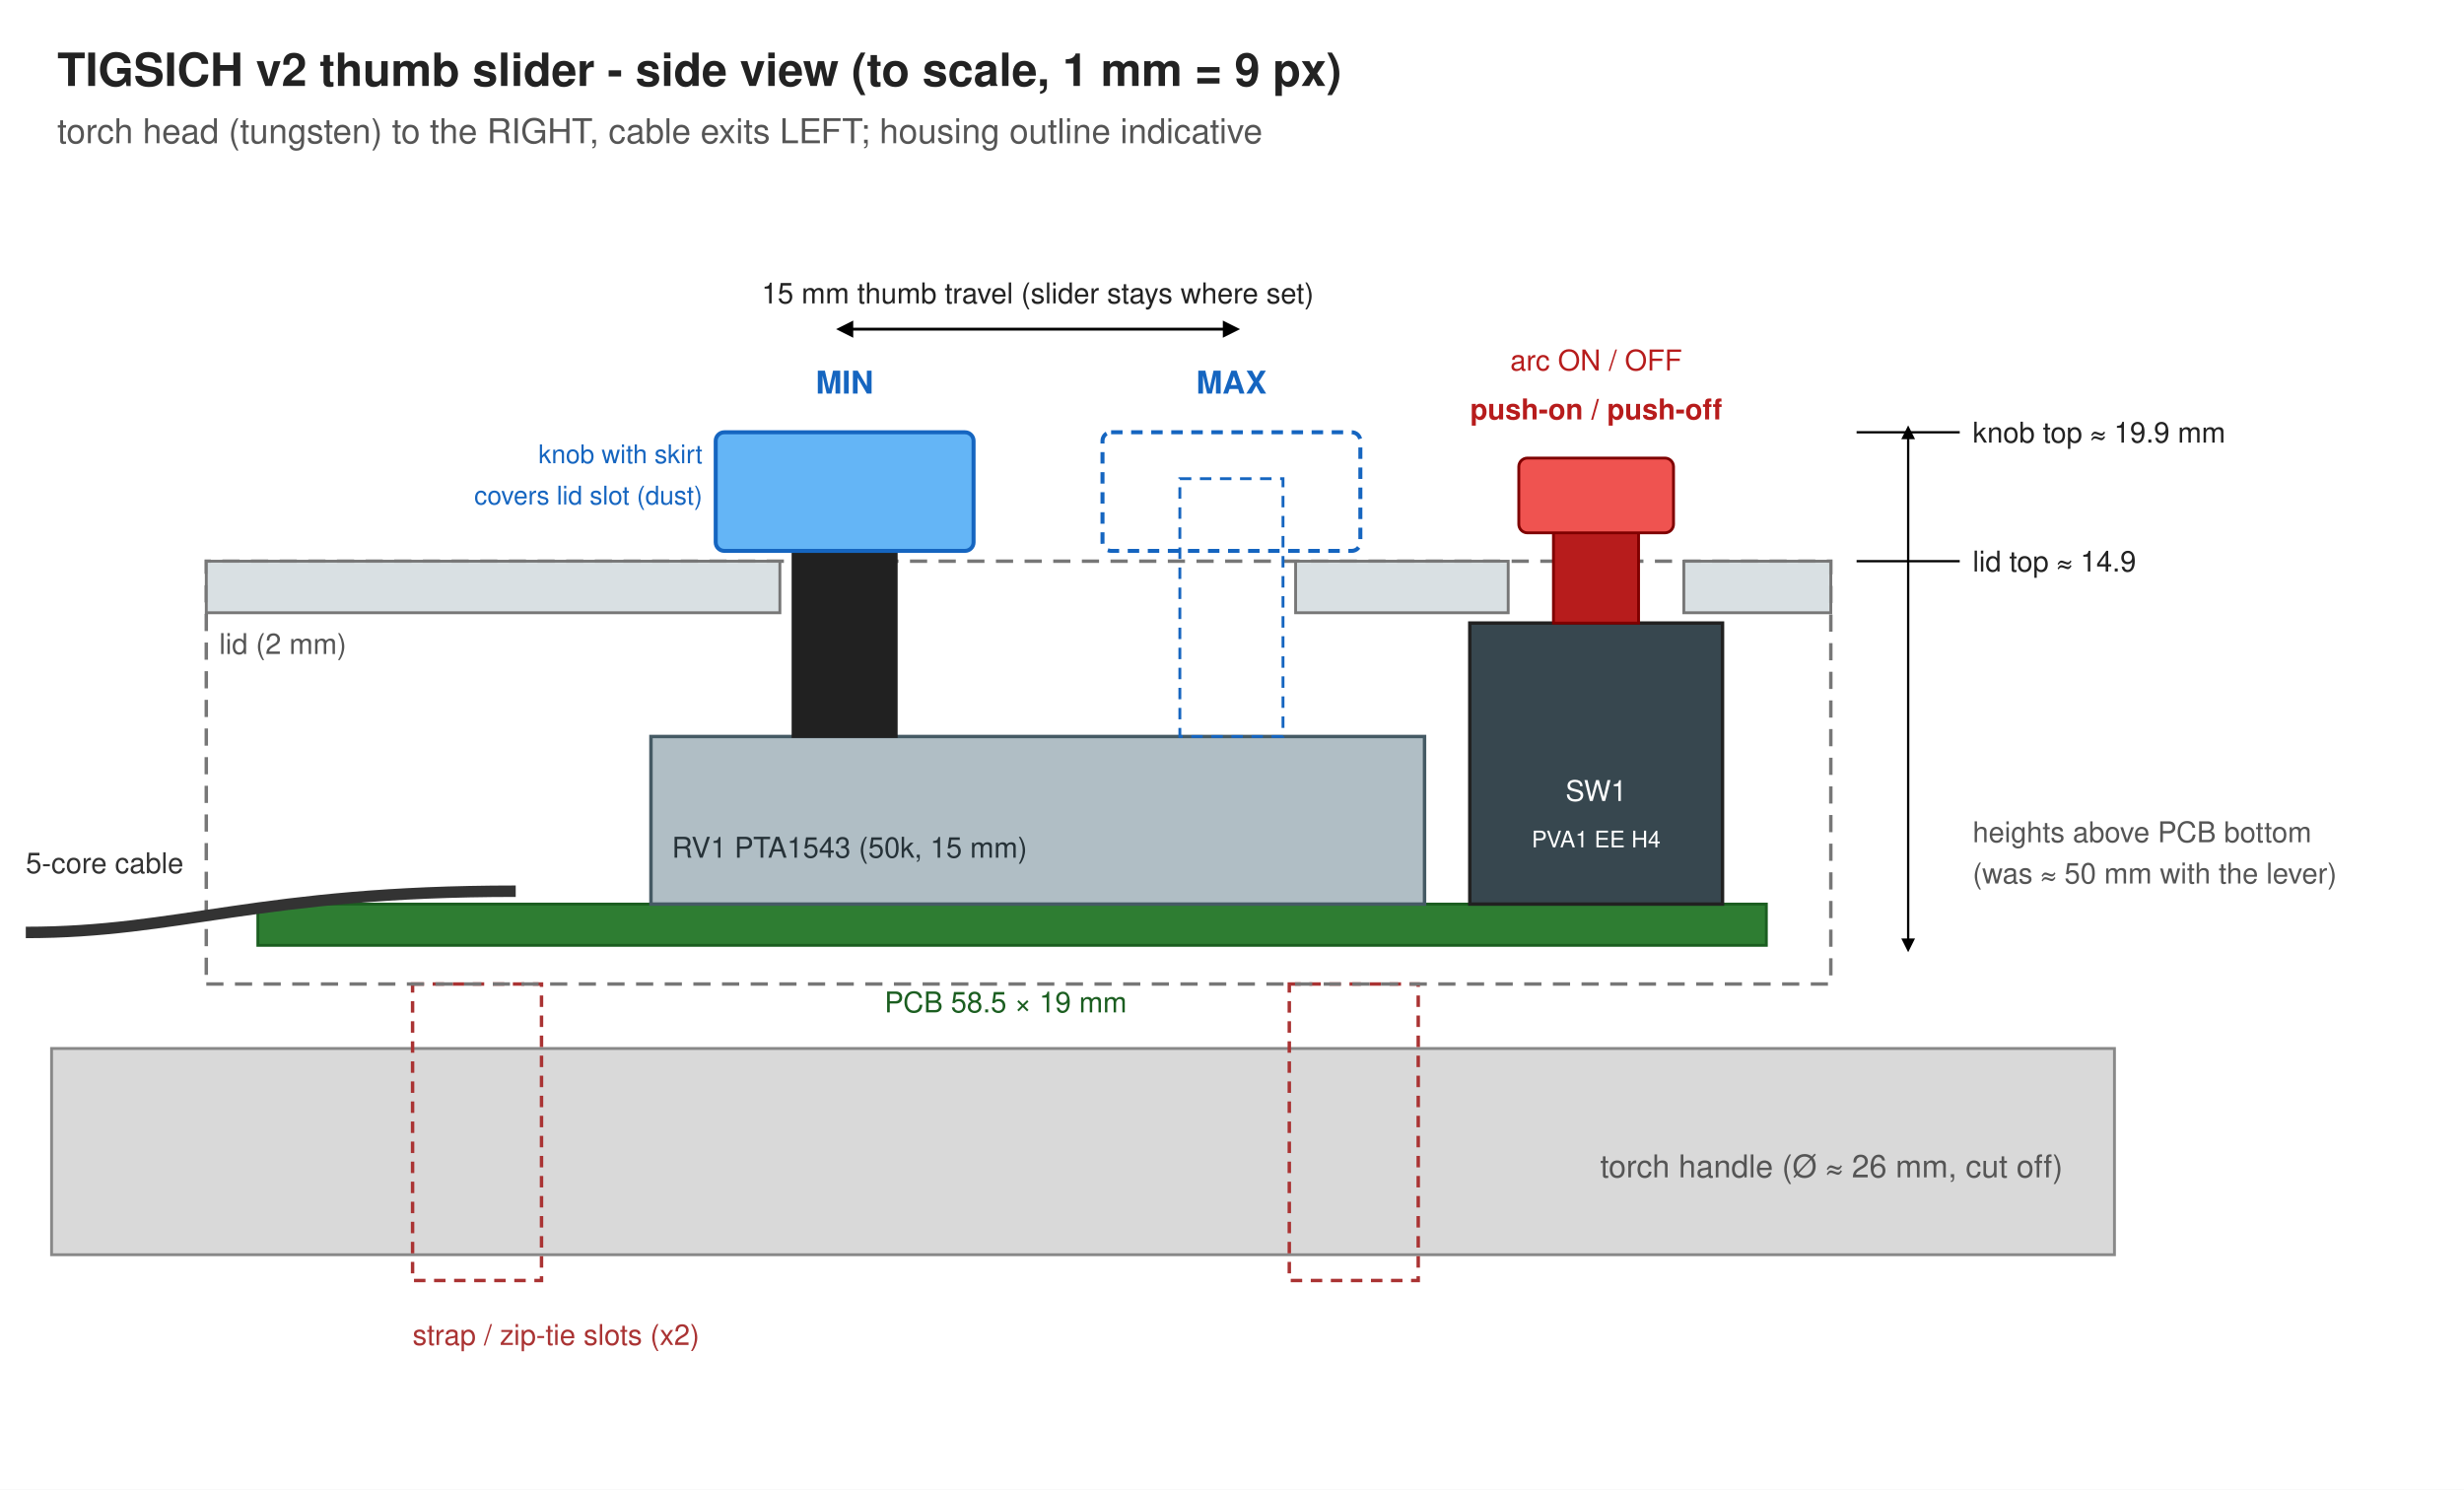
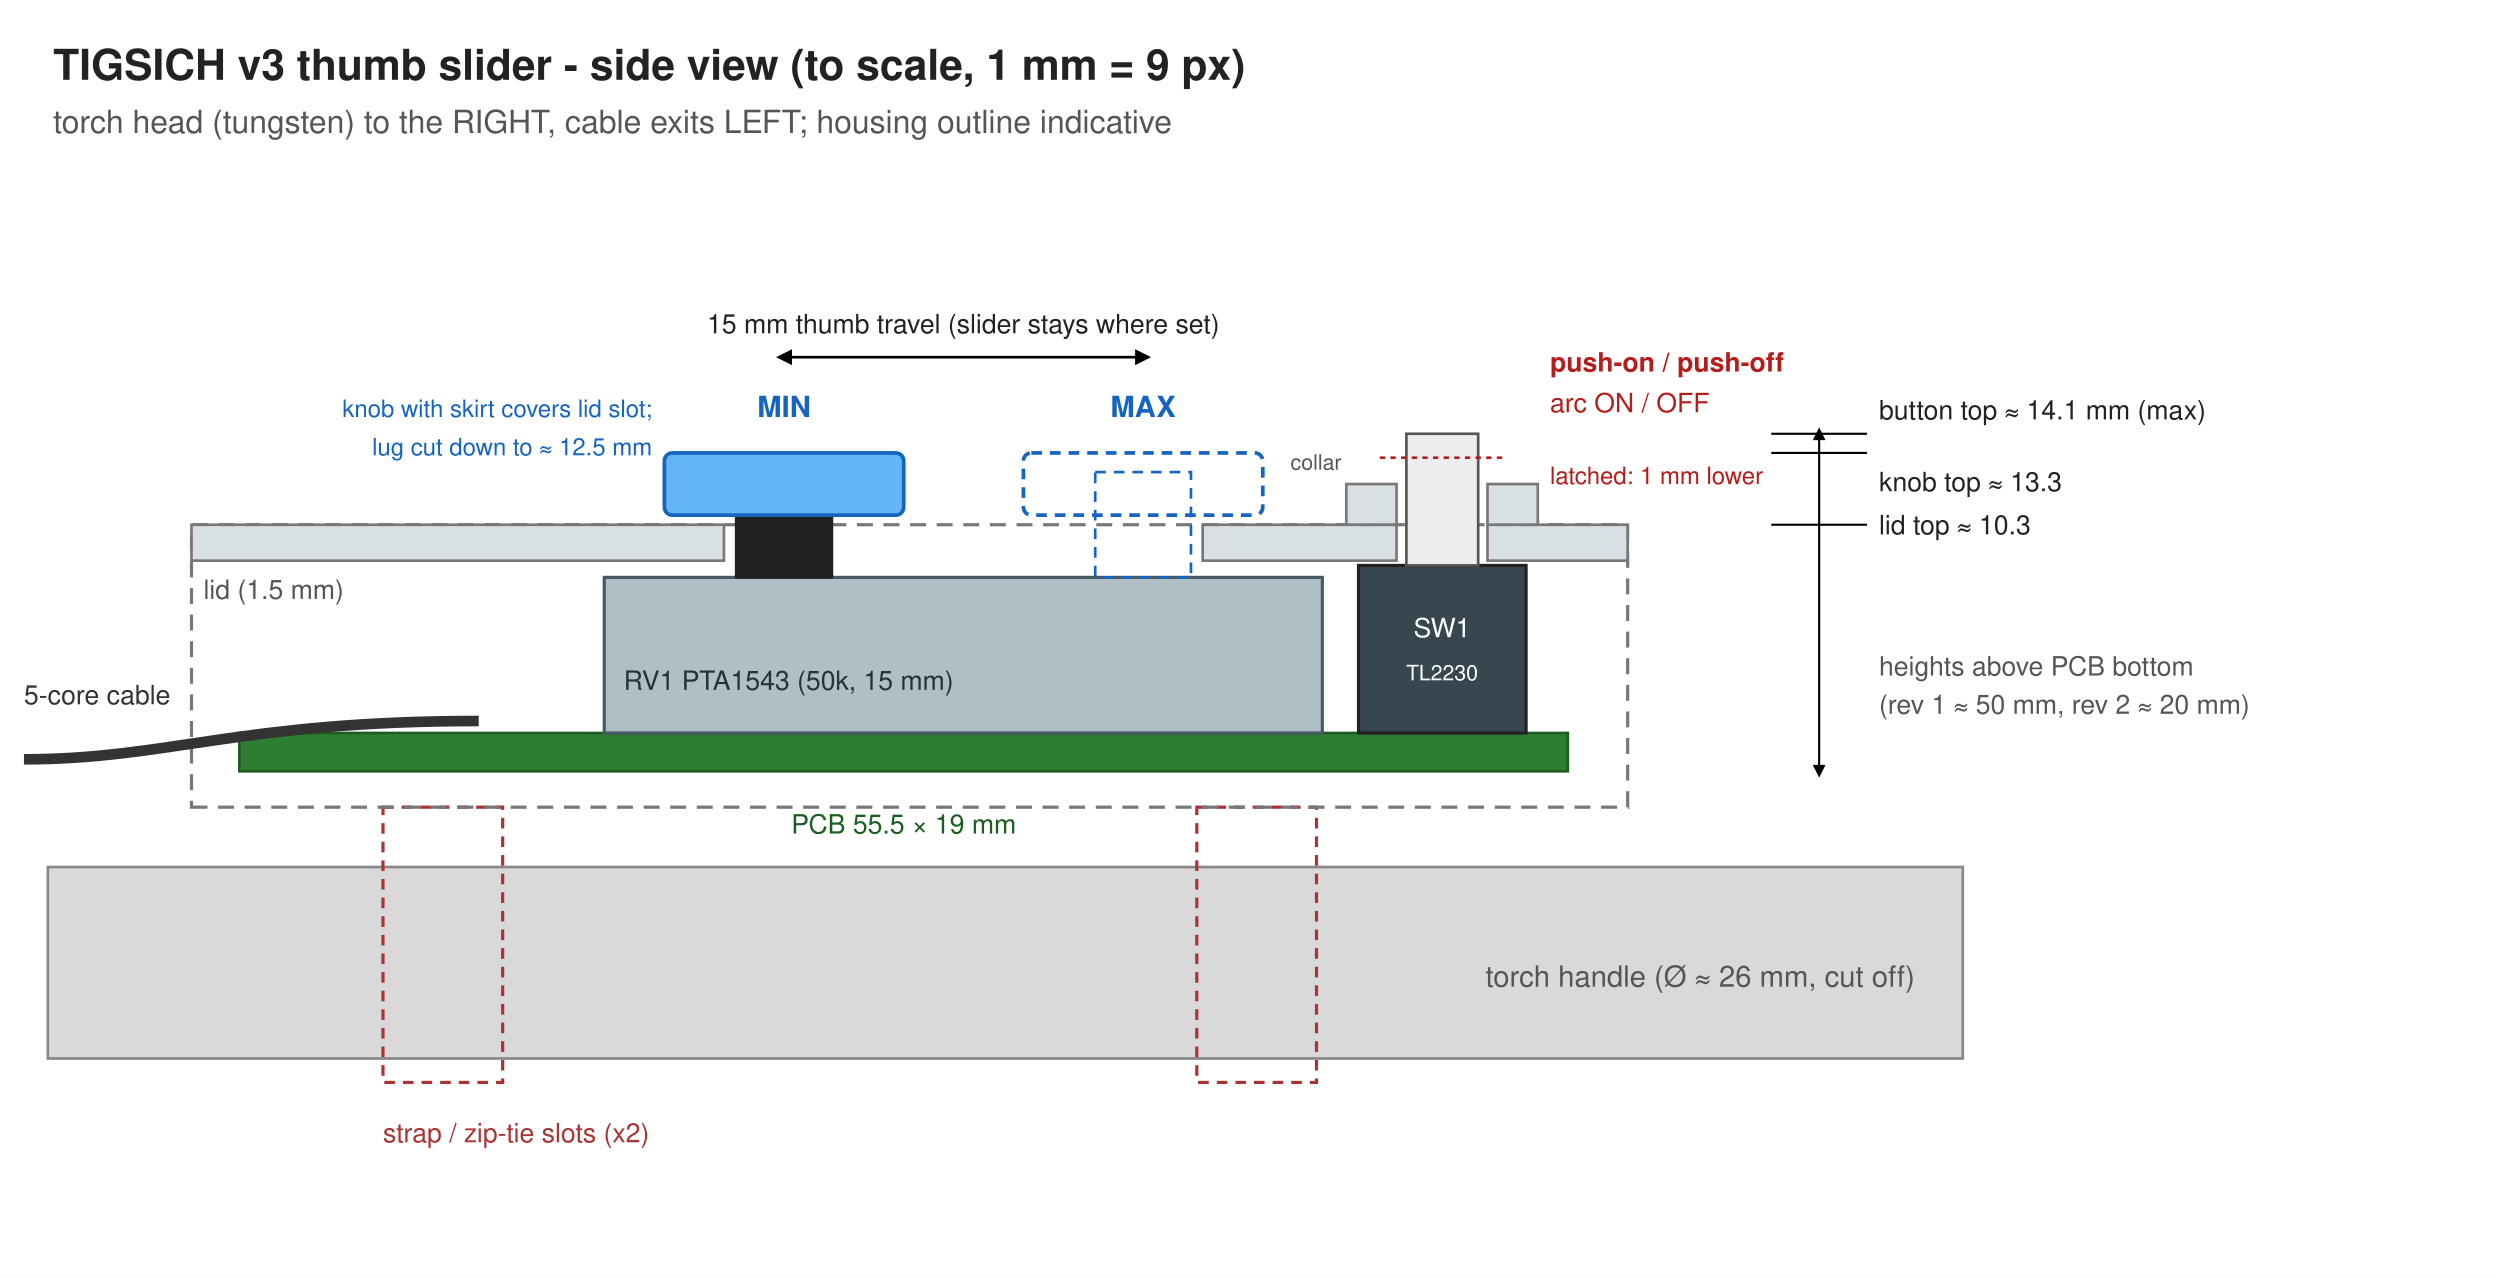
- <svg xmlns="http://www.w3.org/2000/svg" width="860" height="520" viewBox="0 0 860 520" font-family="Helvetica, Arial, sans-serif">
+ <svg xmlns="http://www.w3.org/2000/svg" width="940" height="480" viewBox="0 0 940 480" font-family="Helvetica, Arial, sans-serif">
  <defs>
    <marker id="a" viewBox="0 0 10 10" refX="5" refY="5" markerWidth="6" markerHeight="6" orient="auto-start-reverse">
      <path d="M0,0 L10,5 L0,10 z" fill="#000" />
    </marker>
  </defs>
-   <rect x="0" y="0" width="860" height="520" fill="#ffffff" />
-   <text x="20" y="30" font-size="16" font-weight="bold" fill="#222">TIGSICH v2 thumb slider - side view (to scale, 1 mm = 9 px)</text>
+   <rect x="0" y="0" width="940" height="480" fill="#ffffff" />
+   <text x="20" y="30" font-size="16" font-weight="bold" fill="#222">TIGSICH v3 thumb slider - side view (to scale, 1 mm = 9 px)</text>
  <text x="20" y="50" font-size="12" fill="#555">torch head (tungsten) to the RIGHT, cable exits LEFT; housing outline indicative</text>
-   <rect x="18.0" y="366.0" width="720.0" height="72.0" rx="0" fill="#d9d9d9" fill-opacity="1" stroke="#888" stroke-width="1" />
-   <text x="720.0" y="411.0" font-size="11" text-anchor="end" fill="#555" font-weight="normal">torch handle (Ø ≈ 26 mm, cut off)</text>
-   <rect x="144.0" y="343.5" width="45.0" height="103.5" rx="0" fill="none" fill-opacity="1" stroke="#a33" stroke-width="1.2" stroke-dasharray="4 3" />
-   <rect x="450.0" y="343.5" width="45.0" height="103.5" rx="0" fill="none" fill-opacity="1" stroke="#a33" stroke-width="1.2" stroke-dasharray="4 3" />
-   <text x="144.0" y="469.5" font-size="10" text-anchor="start" fill="#a33" font-weight="normal">strap / zip-tie slots (x2)</text>
-   <path d="M 72.0 343.5 L 639.0 343.5 L 639.0 195.9 L 72.0 195.9 Z" fill="none" stroke="#777" stroke-width="1.2" stroke-dasharray="6 4" />
-   <rect x="72.0" y="195.9" width="200.2" height="18.0" rx="0" fill="#cfd8dc" fill-opacity="0.8" stroke="#777" stroke-width="1" />
-   <rect x="452.2" y="195.9" width="74.2" height="18.0" rx="0" fill="#cfd8dc" fill-opacity="0.8" stroke="#777" stroke-width="1" />
-   <rect x="587.7" y="195.9" width="51.3" height="18.0" rx="0" fill="#cfd8dc" fill-opacity="0.8" stroke="#777" stroke-width="1" />
-   <text x="76.5" y="228.3" font-size="10" text-anchor="start" fill="#555" font-weight="normal">lid (2 mm)</text>
-   <rect x="90.0" y="315.6" width="526.5" height="14.4" rx="0" fill="#2e7d32" fill-opacity="1" stroke="#1b5e20" stroke-width="1" />
-   <text x="351.0" y="353.4" font-size="10" text-anchor="middle" fill="#1b5e20" font-weight="normal">PCB 58.5 × 19 mm</text>
-   <rect x="227.2" y="257.1" width="270.0" height="58.5" rx="0" fill="#b0bec5" fill-opacity="1" stroke="#455a64" stroke-width="1.2" />
-   <text x="234.5" y="299.4" font-size="10" text-anchor="start" fill="#263238" font-weight="normal">RV1 PTA1543 (50k, 15 mm)</text>
-   <rect x="513.0" y="217.5" width="88.2" height="98.1" rx="0" fill="#37474f" fill-opacity="1" stroke="#212121" stroke-width="1.2" />
-   <text x="557.1" y="279.6" font-size="10" text-anchor="middle" fill="#fff" font-weight="normal">SW1</text>
-   <text x="557.1" y="295.8" font-size="8" text-anchor="middle" fill="#fff" font-weight="normal">PVA1 EE H4</text>
-   <rect x="542.2" y="180.6" width="29.7" height="36.9" rx="0" fill="#b71c1c" fill-opacity="1" stroke="#7f0000" stroke-width="1" />
-   <rect x="530.1" y="159.9" width="54.0" height="26.1" rx="3" fill="#ef5350" fill-opacity="1" stroke="#7f0000" stroke-width="1" />
-   <text x="557.1" y="146.4" font-size="10" text-anchor="middle" fill="#b71c1c" font-weight="bold">push-on / push-off</text>
-   <text x="557.1" y="129.3" font-size="10" text-anchor="middle" fill="#b71c1c" font-weight="normal">arc ON / OFF</text>
-   <rect x="411.8" y="167.1" width="36.0" height="90.0" rx="0" fill="none" fill-opacity="1" stroke="#1565c0" stroke-width="1" stroke-dasharray="4 3" />
-   <rect x="384.8" y="150.9" width="90.0" height="41.4" rx="3" fill="none" fill-opacity="1" stroke="#1565c0" stroke-width="1.4" stroke-dasharray="4 3" />
-   <rect x="276.8" y="167.1" width="36.0" height="90.0" rx="0" fill="#212121" fill-opacity="1" stroke="#212121" stroke-width="1" />
-   <rect x="249.8" y="150.9" width="90.0" height="41.4" rx="3" fill="#64b5f6" fill-opacity="1" stroke="#1565c0" stroke-width="1.4" />
-   <text x="294.8" y="137.4" font-size="11" text-anchor="middle" fill="#1565c0" font-weight="bold">MIN</text>
-   <text x="429.8" y="137.4" font-size="11" text-anchor="middle" fill="#1565c0" font-weight="bold">MAX</text>
-   <line x1="294.8" y1="114.9" x2="429.8" y2="114.9" stroke="#000" stroke-width="1" marker-start="url(#a)" marker-end="url(#a)" />
-   <text x="362.2" y="105.9" font-size="10" text-anchor="middle" fill="#222" font-weight="normal">15 mm thumb travel (slider stays where set)</text>
-   <text x="245.2" y="161.7" font-size="9" text-anchor="end" fill="#1565c0" font-weight="normal">knob with skirt</text>
-   <text x="245.2" y="176.1" font-size="9" text-anchor="end" fill="#1565c0" font-weight="normal">covers lid slot (dust)</text>
-   <path d="M 180.0 311.1 C 90.0 311.1 63.0 325.5 9.0 325.5" fill="none" stroke="#333" stroke-width="4" />
-   <text x="9.0" y="304.8" font-size="10" text-anchor="start" fill="#333" font-weight="normal">5-core cable</text>
-   <line x1="648.0" y1="195.9" x2="684.0" y2="195.9" stroke="#000" stroke-width="0.8" />
-   <text x="688.5" y="199.5" font-size="10" text-anchor="start" fill="#222" font-weight="normal">lid top ≈ 14.9</text>
-   <line x1="648.0" y1="150.9" x2="684.0" y2="150.9" stroke="#000" stroke-width="0.8" />
-   <text x="688.5" y="154.5" font-size="10" text-anchor="start" fill="#222" font-weight="normal">knob top ≈ 19.9 mm</text>
-   <line x1="666.0" y1="330.0" x2="666.0" y2="150.9" stroke="#000" stroke-width="0.8" marker-start="url(#a)" marker-end="url(#a)" />
-   <text x="688.5" y="294.0" font-size="10" text-anchor="start" fill="#555" font-weight="normal">heights above PCB bottom</text>
-   <text x="688.5" y="308.4" font-size="10" text-anchor="start" fill="#555" font-weight="normal">(was ≈ 50 mm with the lever)</text>
+   <rect x="18.0" y="326.0" width="720.0" height="72.0" rx="0" fill="#d9d9d9" fill-opacity="1" stroke="#888" stroke-width="1" />
+   <text x="720.0" y="371.0" font-size="11" text-anchor="end" fill="#555" font-weight="normal">torch handle (Ø ≈ 26 mm, cut off)</text>
+   <rect x="144.0" y="303.5" width="45.0" height="103.5" rx="0" fill="none" fill-opacity="1" stroke="#a33" stroke-width="1.2" stroke-dasharray="4 3" />
+   <rect x="450.0" y="303.5" width="45.0" height="103.5" rx="0" fill="none" fill-opacity="1" stroke="#a33" stroke-width="1.2" stroke-dasharray="4 3" />
+   <text x="144.0" y="429.5" font-size="10" text-anchor="start" fill="#a33" font-weight="normal">strap / zip-tie slots (x2)</text>
+   <path d="M 72.0 303.5 L 612.0 303.5 L 612.0 197.3 L 72.0 197.3 Z" fill="none" stroke="#777" stroke-width="1.2" stroke-dasharray="6 4" />
+   <rect x="72.0" y="197.3" width="200.2" height="13.5" rx="0" fill="#cfd8dc" fill-opacity="0.8" stroke="#777" stroke-width="1" />
+   <rect x="452.2" y="197.3" width="72.9" height="13.5" rx="0" fill="#cfd8dc" fill-opacity="0.8" stroke="#777" stroke-width="1" />
+   <rect x="559.3" y="197.3" width="52.7" height="13.5" rx="0" fill="#cfd8dc" fill-opacity="0.8" stroke="#777" stroke-width="1" />
+   <rect x="506.2" y="182.0" width="18.9" height="15.3" rx="0" fill="#cfd8dc" fill-opacity="0.8" stroke="#777" stroke-width="1" />
+   <rect x="559.3" y="182.0" width="18.9" height="15.3" rx="0" fill="#cfd8dc" fill-opacity="0.8" stroke="#777" stroke-width="1" />
+   <text x="76.5" y="225.2" font-size="10" text-anchor="start" fill="#555" font-weight="normal">lid (1.5 mm)</text>
+   <rect x="90.0" y="275.6" width="499.5" height="14.4" rx="0" fill="#2e7d32" fill-opacity="1" stroke="#1b5e20" stroke-width="1" />
+   <text x="339.8" y="313.4" font-size="10" text-anchor="middle" fill="#1b5e20" font-weight="normal">PCB 55.5 × 19 mm</text>
+   <rect x="227.2" y="217.1" width="270.0" height="58.5" rx="0" fill="#b0bec5" fill-opacity="1" stroke="#455a64" stroke-width="1.2" />
+   <text x="234.5" y="259.4" font-size="10" text-anchor="start" fill="#263238" font-weight="normal">RV1 PTA1543 (50k, 15 mm)</text>
+   <rect x="510.8" y="212.6" width="63.0" height="63.0" rx="0" fill="#37474f" fill-opacity="1" stroke="#212121" stroke-width="1.2" />
+   <text x="542.2" y="239.6" font-size="10" text-anchor="middle" fill="#fff" font-weight="normal">SW1</text>
+   <text x="542.2" y="255.8" font-size="8" text-anchor="middle" fill="#fff" font-weight="normal">TL2230</text>
+   <rect x="528.8" y="163.1" width="27.0" height="49.5" rx="0" fill="#eeeeee" fill-opacity="1" stroke="#555" stroke-width="1" />
+   <line x1="518.8" y1="172.1" x2="565.7" y2="172.1" stroke="#b71c1c" stroke-width="1" stroke-dasharray="2 2" />
+   <text x="582.8" y="139.7" font-size="10" text-anchor="start" fill="#b71c1c" font-weight="bold">push-on / push-off</text>
+   <text x="582.8" y="155.0" font-size="10" text-anchor="start" fill="#b71c1c" font-weight="normal">arc ON / OFF</text>
+   <text x="582.8" y="182.0" font-size="9" text-anchor="start" fill="#b71c1c" font-weight="normal">latched: 1 mm lower</text>
+   <text x="504.4" y="176.6" font-size="8" text-anchor="end" fill="#555" font-weight="normal">collar</text>
+   <rect x="411.8" y="177.5" width="36.0" height="39.6" rx="0" fill="none" fill-opacity="1" stroke="#1565c0" stroke-width="1" stroke-dasharray="4 3" />
+   <rect x="384.8" y="170.3" width="90.0" height="23.4" rx="3" fill="none" fill-opacity="1" stroke="#1565c0" stroke-width="1.4" stroke-dasharray="4 3" />
+   <rect x="276.8" y="177.5" width="36.0" height="39.6" rx="0" fill="#212121" fill-opacity="1" stroke="#212121" stroke-width="1" />
+   <rect x="249.8" y="170.3" width="90.0" height="23.4" rx="3" fill="#64b5f6" fill-opacity="1" stroke="#1565c0" stroke-width="1.4" />
+   <text x="294.8" y="156.8" font-size="11" text-anchor="middle" fill="#1565c0" font-weight="bold">MIN</text>
+   <text x="429.8" y="156.8" font-size="11" text-anchor="middle" fill="#1565c0" font-weight="bold">MAX</text>
+   <line x1="294.8" y1="134.3" x2="429.8" y2="134.3" stroke="#000" stroke-width="1" marker-start="url(#a)" marker-end="url(#a)" />
+   <text x="362.2" y="125.3" font-size="10" text-anchor="middle" fill="#222" font-weight="normal">15 mm thumb travel (slider stays where set)</text>
+   <text x="245.2" y="156.8" font-size="9" text-anchor="end" fill="#1565c0" font-weight="normal">knob with skirt covers lid slot;</text>
+   <text x="245.2" y="171.2" font-size="9" text-anchor="end" fill="#1565c0" font-weight="normal">lug cut down to ≈ 12.5 mm</text>
+   <path d="M 180.0 271.1 C 90.0 271.1 63.0 285.5 9.0 285.5" fill="none" stroke="#333" stroke-width="4" />
+   <text x="9.0" y="264.8" font-size="10" text-anchor="start" fill="#333" font-weight="normal">5-core cable</text>
+   <line x1="666.0" y1="197.3" x2="702.0" y2="197.3" stroke="#000" stroke-width="0.8" />
+   <text x="706.5" y="200.9" font-size="10" text-anchor="start" fill="#222" font-weight="normal">lid top ≈ 10.3</text>
+   <line x1="666.0" y1="170.3" x2="702.0" y2="170.3" stroke="#000" stroke-width="0.8" />
+   <text x="706.5" y="184.7" font-size="10" text-anchor="start" fill="#222" font-weight="normal">knob top ≈ 13.3</text>
+   <line x1="666.0" y1="163.1" x2="702.0" y2="163.1" stroke="#000" stroke-width="0.8" />
+   <text x="706.5" y="157.7" font-size="10" text-anchor="start" fill="#222" font-weight="normal">button top ≈ 14.1 mm (max)</text>
+   <line x1="684.0" y1="290.0" x2="684.0" y2="163.1" stroke="#000" stroke-width="0.8" marker-start="url(#a)" marker-end="url(#a)" />
+   <text x="706.5" y="254.0" font-size="10" text-anchor="start" fill="#555" font-weight="normal">heights above PCB bottom</text>
+   <text x="706.5" y="268.4" font-size="10" text-anchor="start" fill="#555" font-weight="normal">(rev 1 ≈ 50 mm, rev 2 ≈ 20 mm)</text>
</svg>
